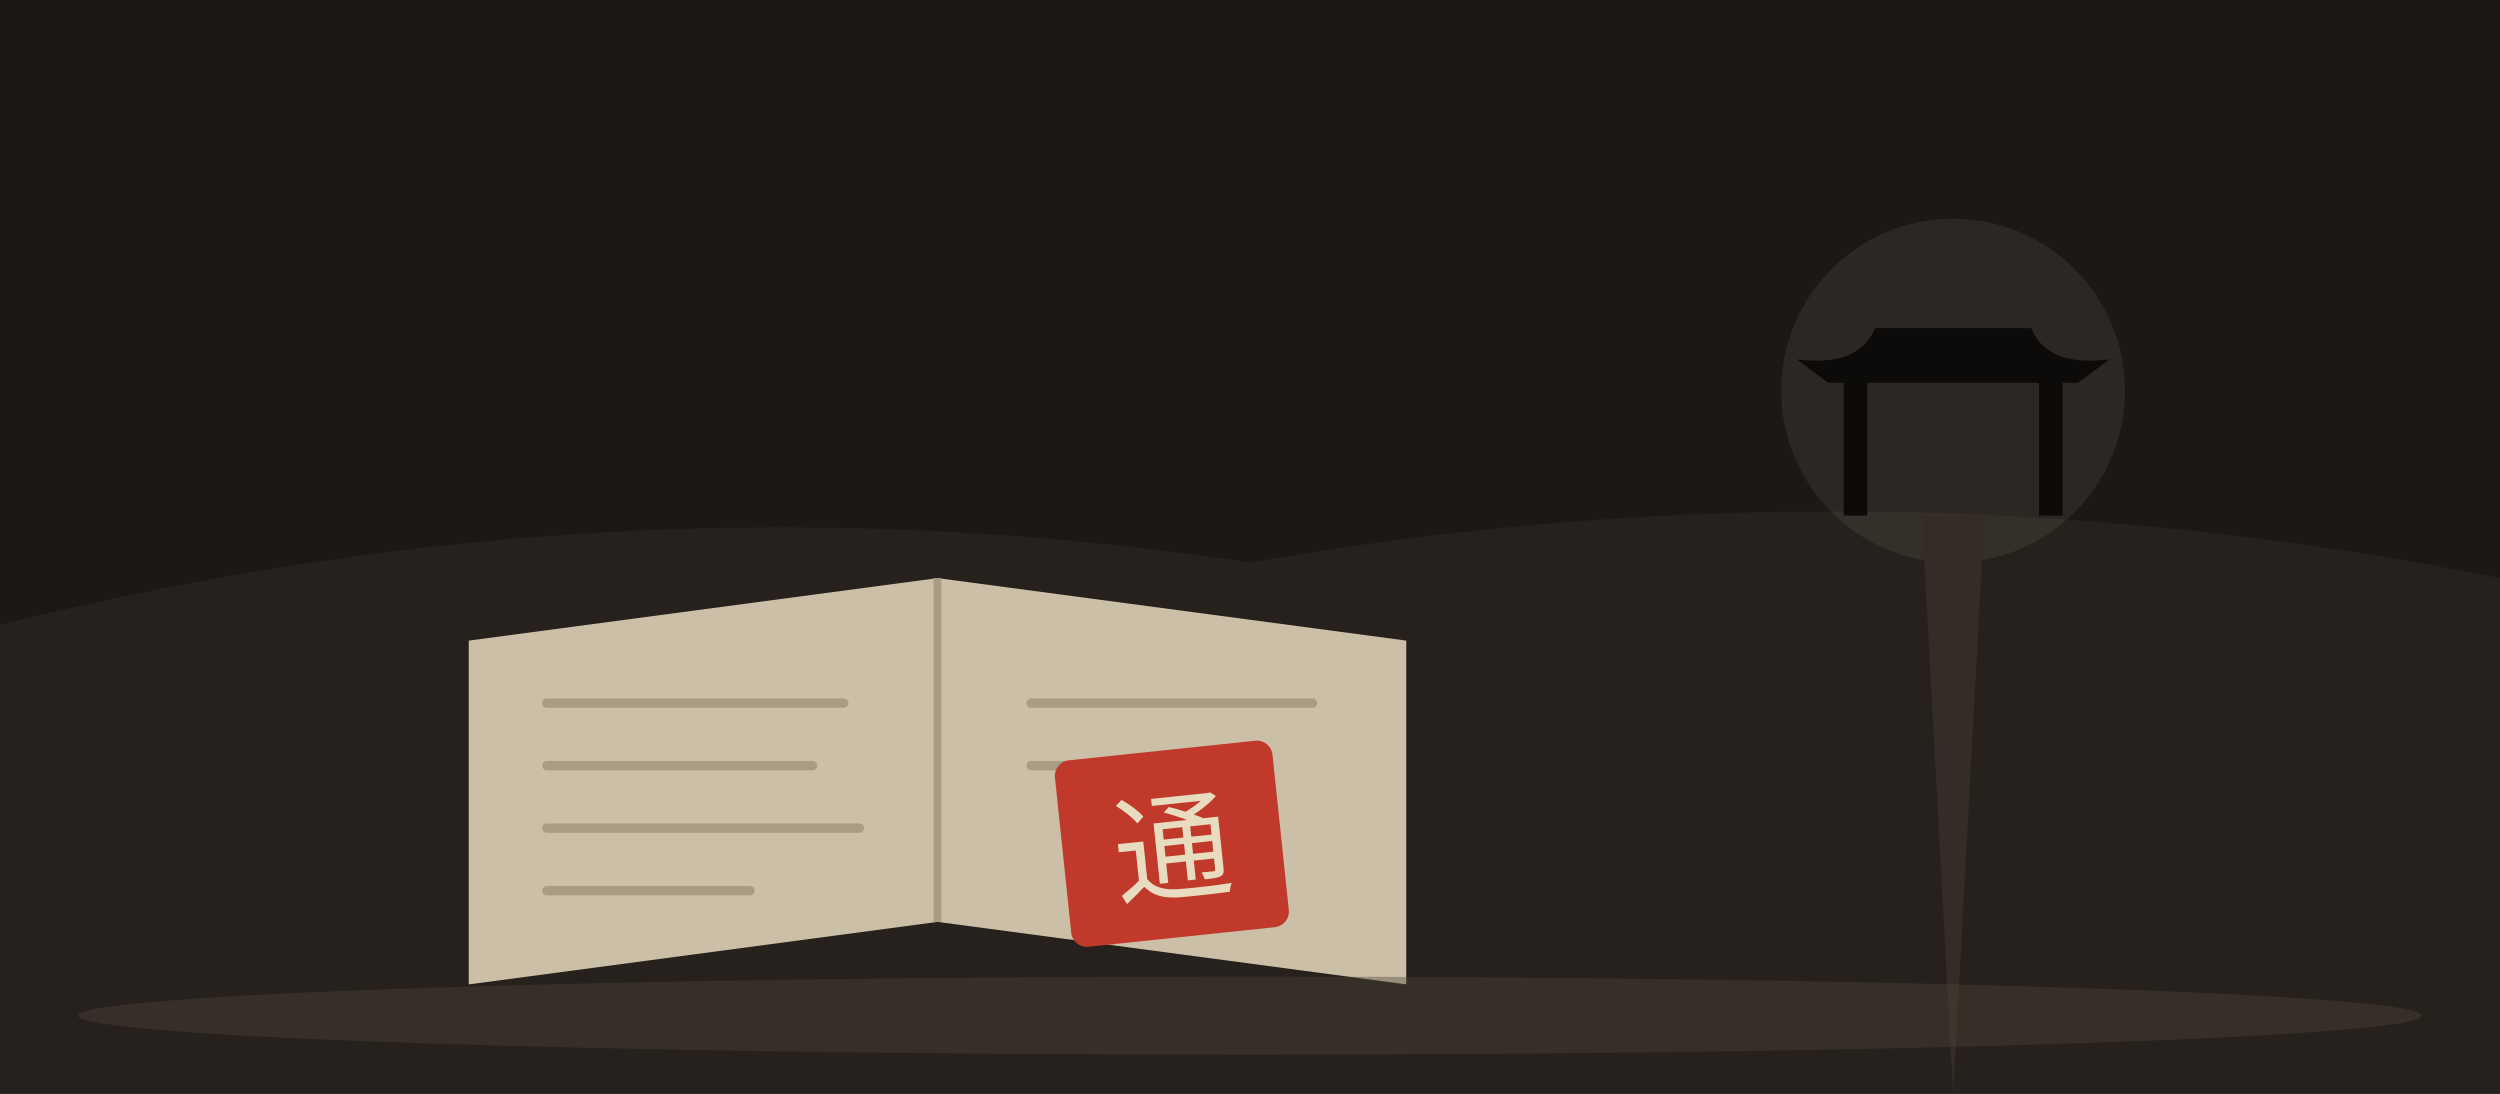
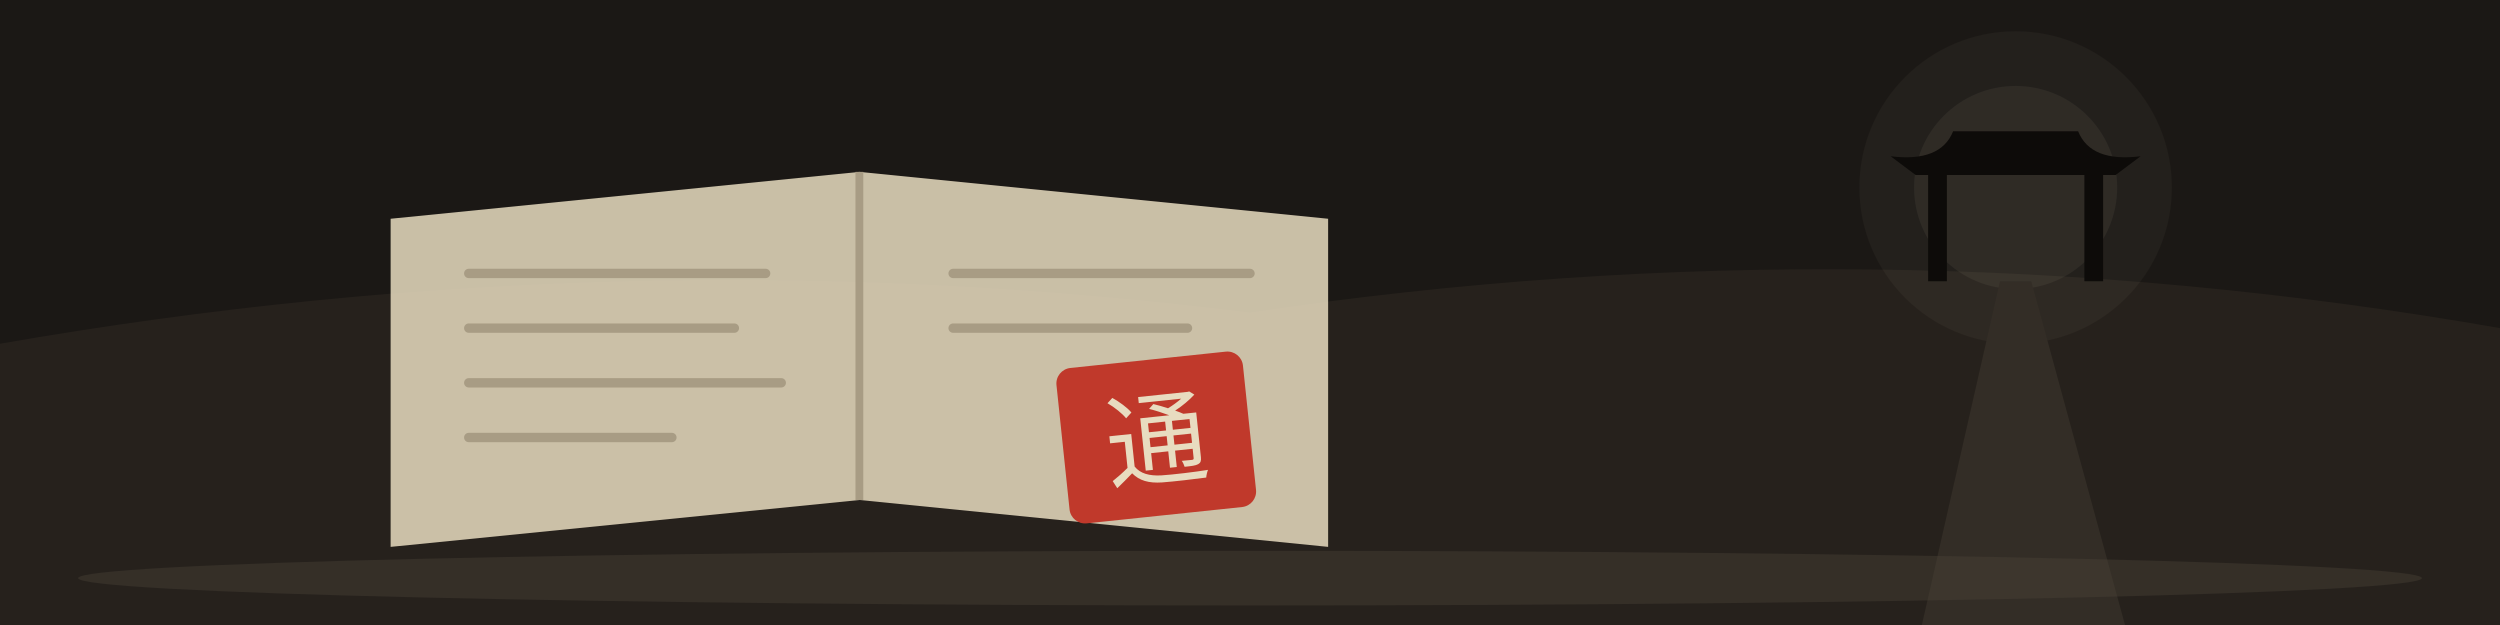
- <svg xmlns="http://www.w3.org/2000/svg" viewBox="0 0 320 140">
-   <rect width="320" height="140" fill="#1b1815" />
-   <path d="M0 80 Q80 60 160 72 Q240 58 320 74 L320 140 L0 140 Z" fill="#26211c" />
-   <circle cx="250" cy="50" r="22" fill="#e8dcc0" opacity="0.08" />
-   <rect x="236" y="46" width="3" height="20" fill="#0d0b09" />
-   <rect x="261" y="46" width="3" height="20" fill="#0d0b09" />
-   <path d="M230 46 Q238 47 240 42 L260 42 Q262 47 270 46 L266 49 L234 49 Z" fill="#0d0b09" />
-   <path d="M250 140 L246 66 L254 66 Z" fill="#332d26" />
-   <path d="M60 82 L120 74 L180 82 L180 126 L120 118 L60 126 Z" fill="#e8dcc0" opacity="0.85" />
-   <path d="M120 74 V118" stroke="#a89c84" stroke-width="1" />
+ <svg xmlns="http://www.w3.org/2000/svg" viewBox="0 0 320 80">
+   <rect width="320" height="80" fill="#1b1815" />
+   <path d="M0 44 Q80 30 160 40 Q240 28 320 42 L320 80 L0 80 Z" fill="#26211c" />
+   <circle cx="258" cy="24" r="20" fill="#e8dcc0" opacity="0.04" />
+   <circle cx="258" cy="24" r="13" fill="#e8dcc0" opacity="0.06" />
+   <rect x="246.8" y="20" width="2.4" height="16" fill="#0d0b09" />
+   <rect x="266.8" y="20" width="2.4" height="16" fill="#0d0b09" />
+   <path d="M242 20 Q248.4 20.8 250 16.8 L266 16.8 Q267.6 20.8 274 20 L270.8 22.4 L245.2 22.4 Z" fill="#0d0b09" />
+   <path d="M246 80 L256 36 L260 36 L272 80 Z" fill="#332d26" />
+   <path d="M50 28 L110 22 L170 28 L170 70 L110 64 L50 70 Z" fill="#e8dcc0" opacity="0.85" />
+   <path d="M110 22 V64" stroke="#a89c84" stroke-width="1" />
  <g stroke="#a89c84" stroke-width="1.2" stroke-linecap="round">
-     <path d="M70 90 H108" />
-     <path d="M70 98 H104" />
-     <path d="M70 106 H110" />
-     <path d="M70 114 H96" />
-     <path d="M132 90 H168" />
-     <path d="M132 98 H160" />
+     <path d="M60 35 H98" />
+     <path d="M60 42 H94" />
+     <path d="M60 49 H100" />
+     <path d="M60 56 H86" />
+     <path d="M122 35 H160" />
+     <path d="M122 42 H152" />
  </g>
-   <g transform="rotate(-6 150 108)">
-     <rect x="136" y="96" width="28" height="24" rx="2" fill="#c0392b" />
-     <text x="150" y="114" text-anchor="middle" font-size="15" fill="#e8dcc0" font-family="serif">通</text>
+   <g transform="rotate(-6 148 56)">
+     <rect x="136" y="46" width="24" height="20" rx="2" fill="#c0392b" />
+     <text x="148" y="61" text-anchor="middle" font-size="13" fill="#e8dcc0" font-family="serif">通</text>
  </g>
-   <ellipse cx="160" cy="130" rx="150" ry="5" fill="#4a4338" opacity="0.4" />
+   <ellipse cx="160" cy="74" rx="150" ry="3.5" fill="#4a4338" opacity="0.4" />
</svg>
